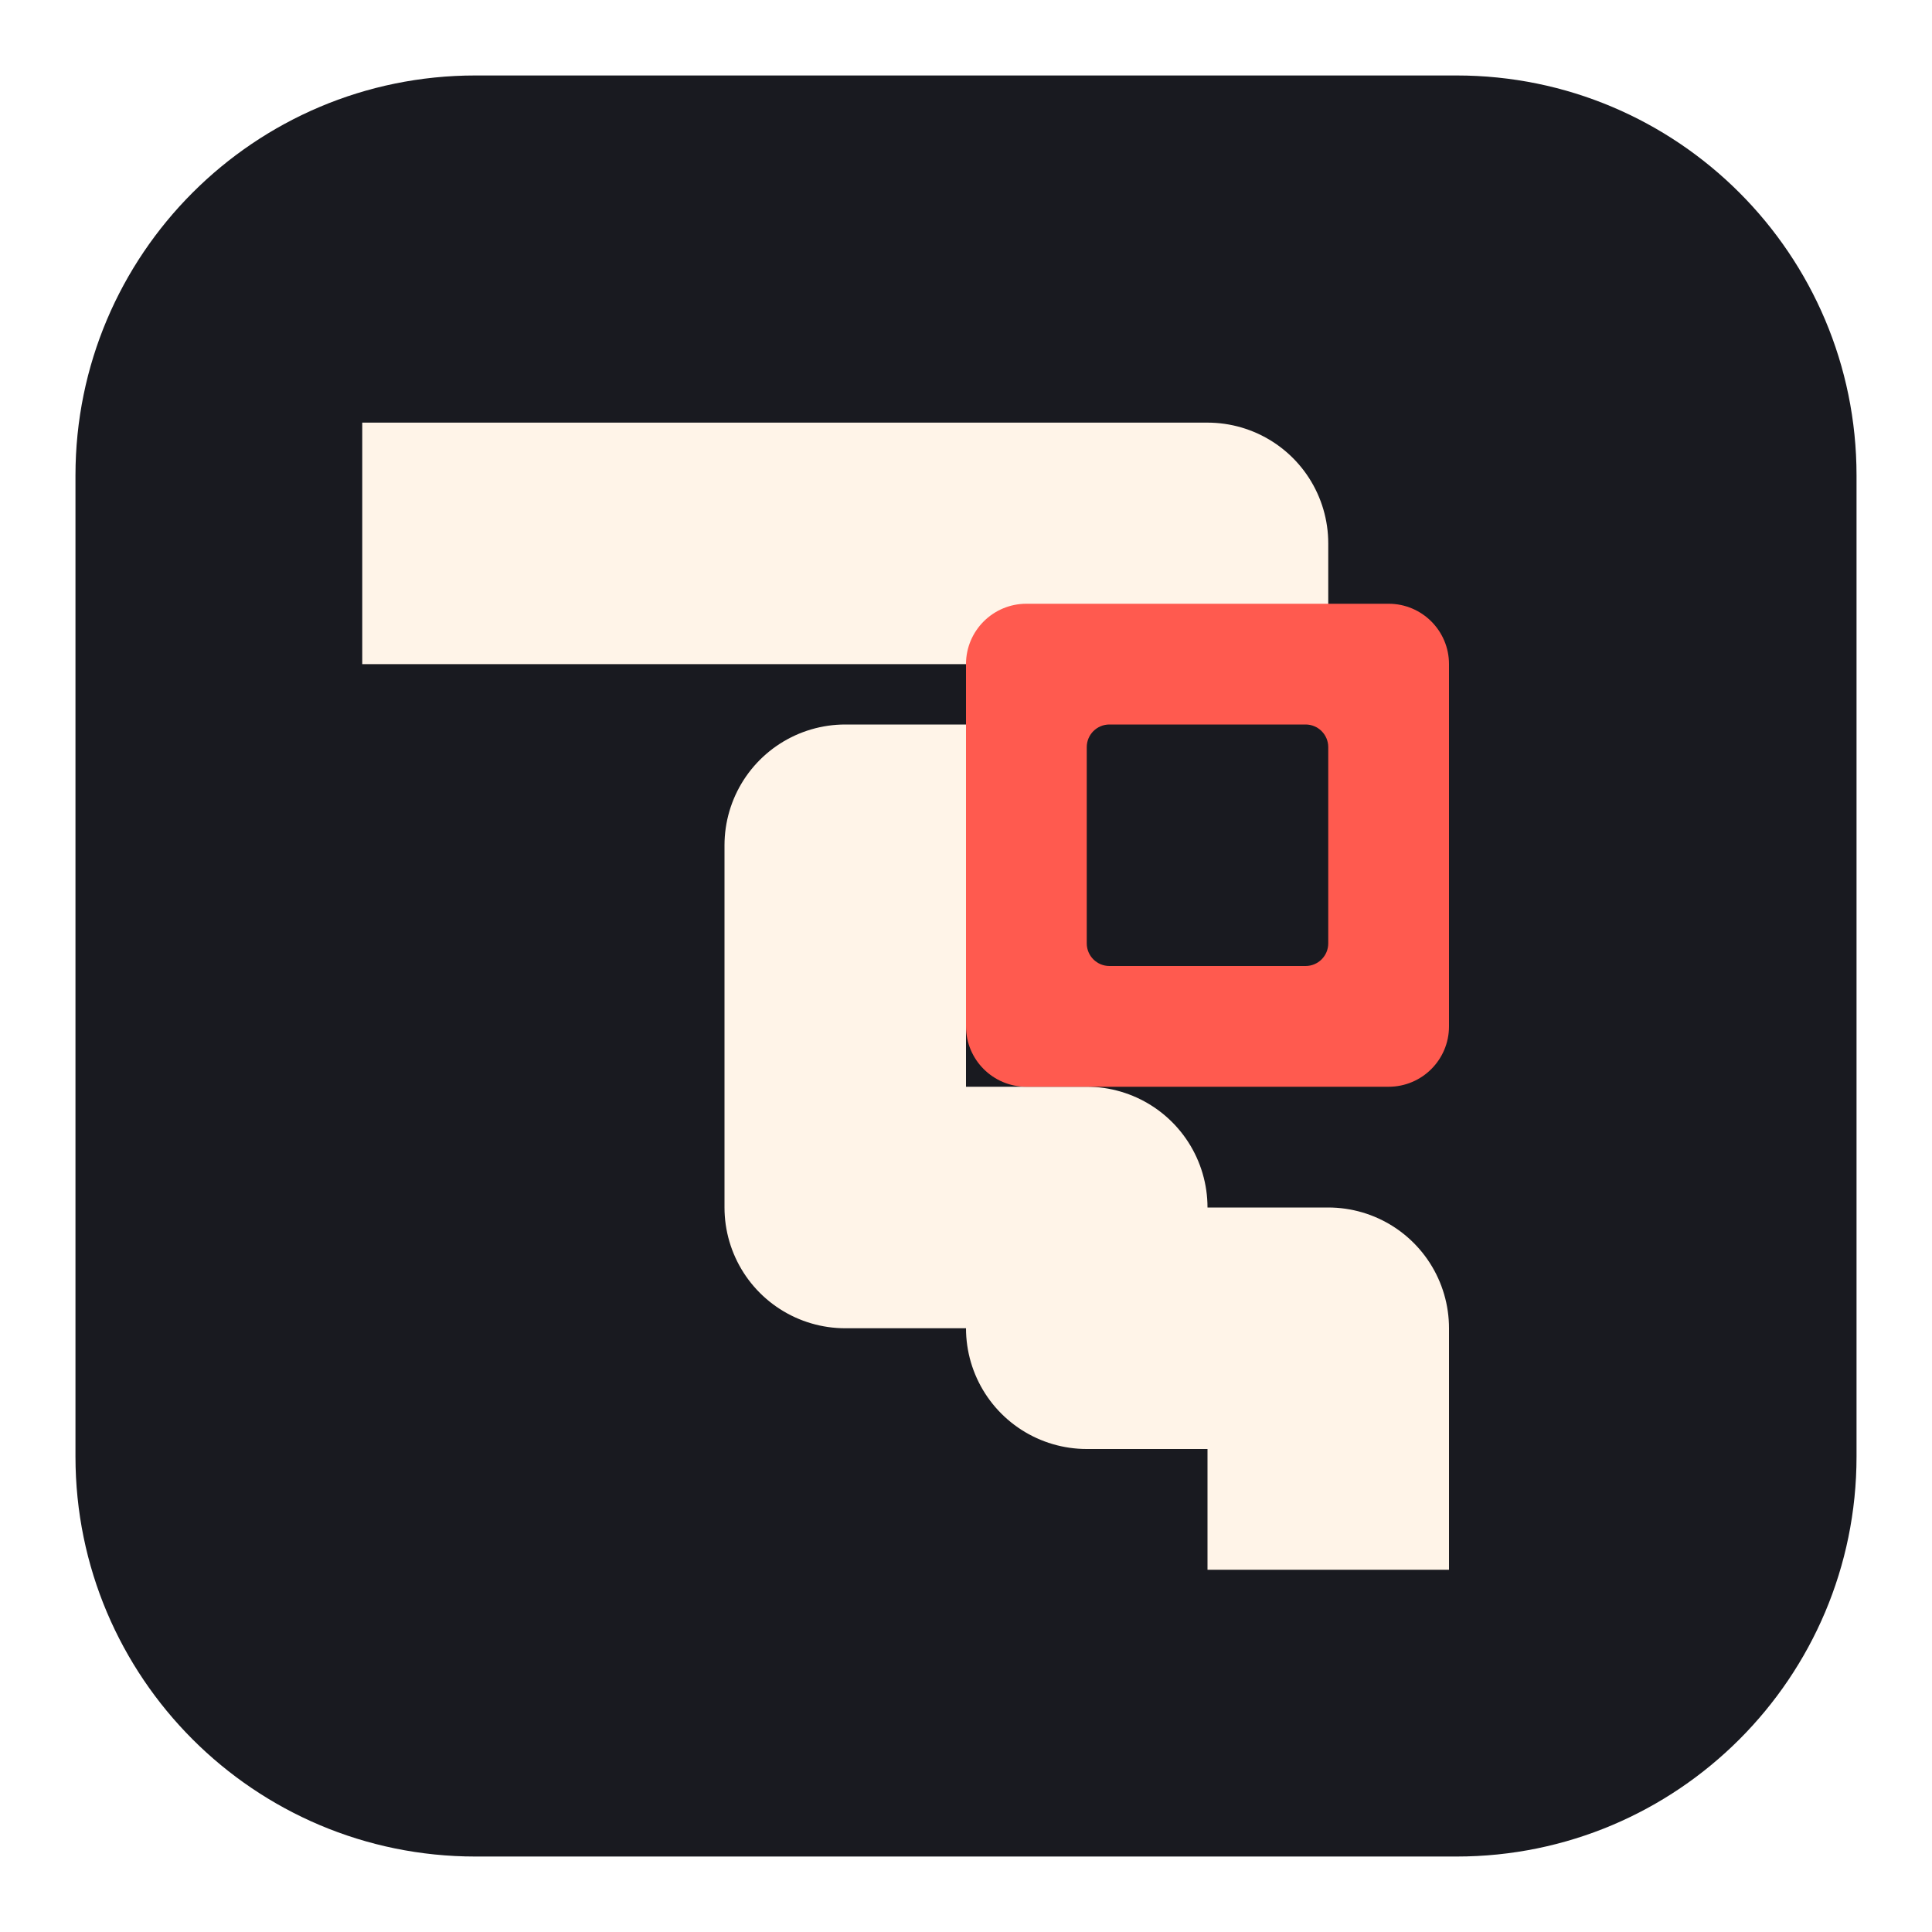
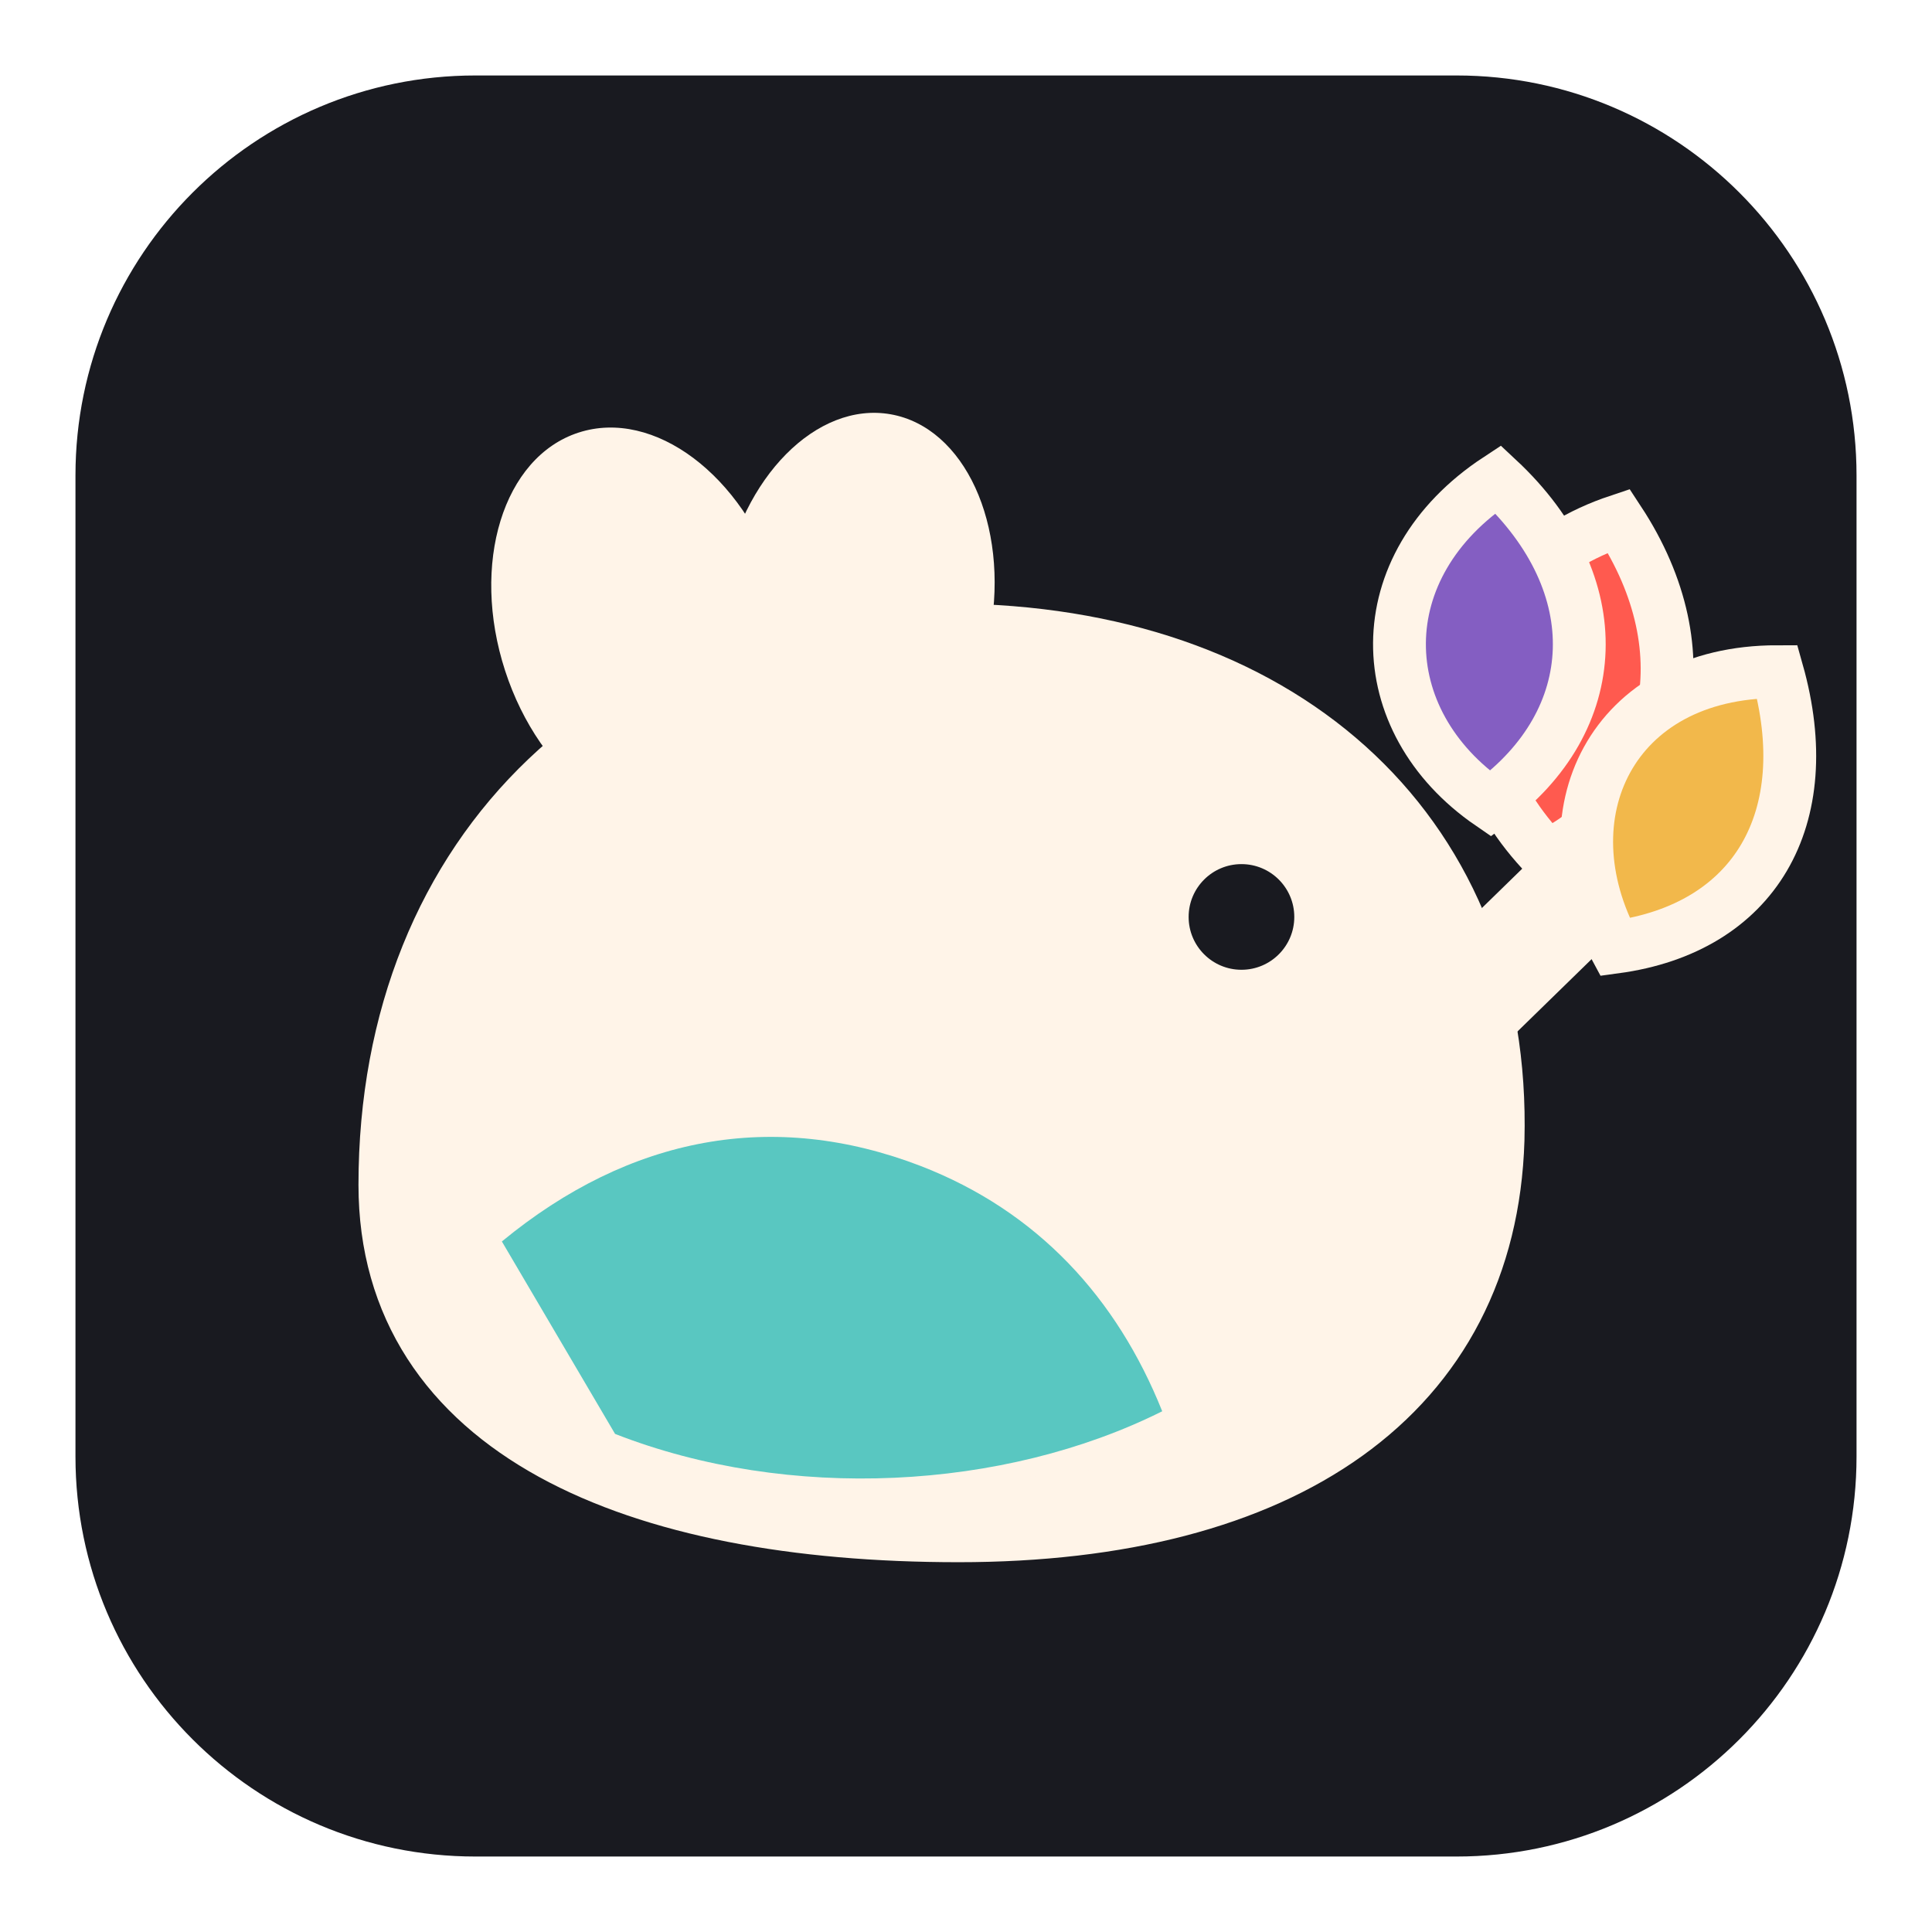
<svg xmlns="http://www.w3.org/2000/svg" width="1024" height="1024" viewBox="0 0 1024 1024" role="img" aria-labelledby="title desc">
  <rect id="iconflow-background" x="40" y="40" width="944" height="944" rx="212" fill="#191A20" />
  <g id="iconflow-mark">
-     <path id="iconflow-rail" d="M256 288H640V448H448V640H576V704H704V768" fill="none" stroke="#FFF4E8" stroke-width="128" stroke-linecap="square" stroke-linejoin="round" />
+     <path id="iconflow-core" d="M212 628C212 454 334 338 512 342C680 346 790 448 786 604C782 734 678 806 508 806C338 806 212 752 212 628Z" fill="#FFF4E8" stroke="#FFF4E8" stroke-width="44" />
+     <ellipse cx="340" cy="332" rx="76" ry="108" fill="#FFF4E8" transform="rotate(-18 340 332)" />
+     <ellipse cx="454" cy="322" rx="72" ry="104" fill="#FFF4E8" transform="rotate(10 454 322)" />
+     <path d="M266 658C334 602 410 588 488 618C550 642 592 688 616 748C532 790 418 796 326 760Z" fill="#59C7C1" />
+     <circle cx="658" cy="486" r="28" fill="#191A20" />
+     <path d="M760 548L842 468" stroke="#FFF4E8" stroke-width="60" stroke-linecap="round" />
    <g id="iconflow-signature">
-       <rect x="512" y="320" width="256" height="256" rx="32" fill="#FF5A4F" />
-       <rect x="576" y="384" width="128" height="128" rx="12" fill="#191A20" />
+       <path d="M820 454C758 390 774 304 858 276C904 346 886 420 820 454Z" fill="#FF5A4F" stroke="#FFF4E8" stroke-width="28" />
+       <path d="M856 502C818 432 854 356 942 356C964 434 930 492 856 502Z" fill="#F2B84B" stroke="#FFF4E8" stroke-width="28" />
+       <path d="M790 426C726 382 724 300 794 254C854 310 850 382 790 426Z" fill="#845EC2" stroke="#FFF4E8" stroke-width="28" />
    </g>
  </g>
</svg>
